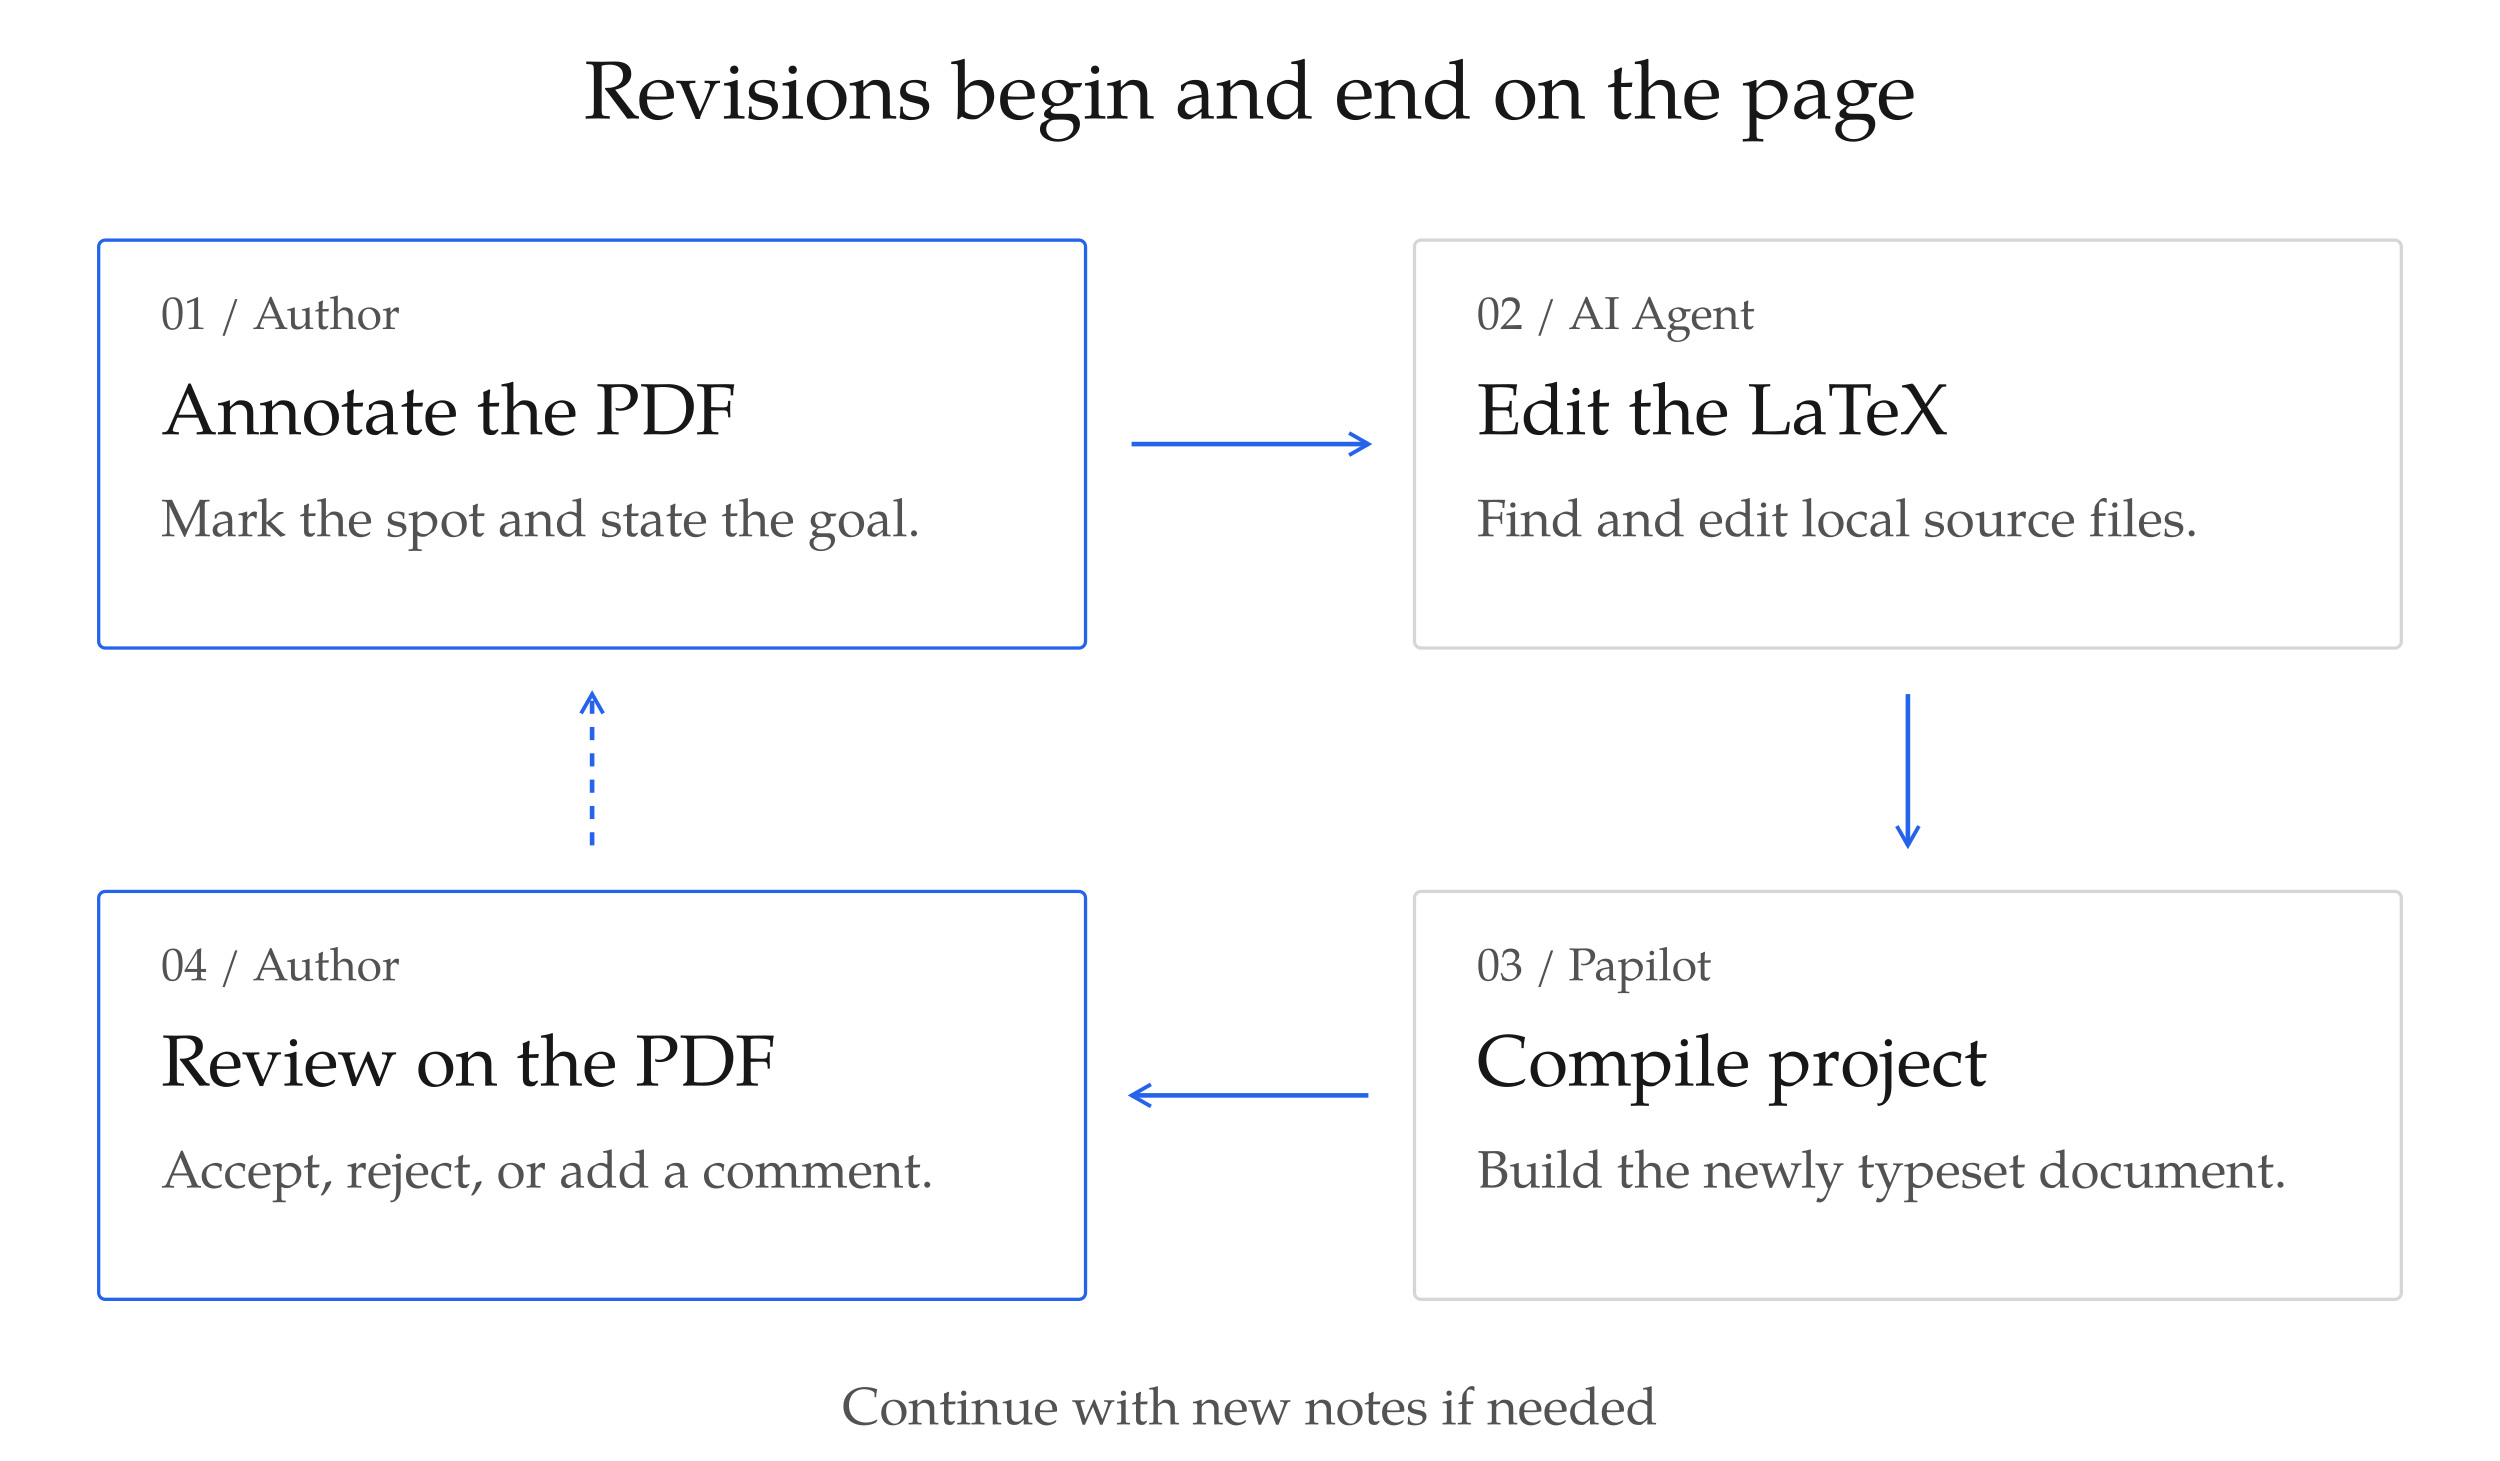
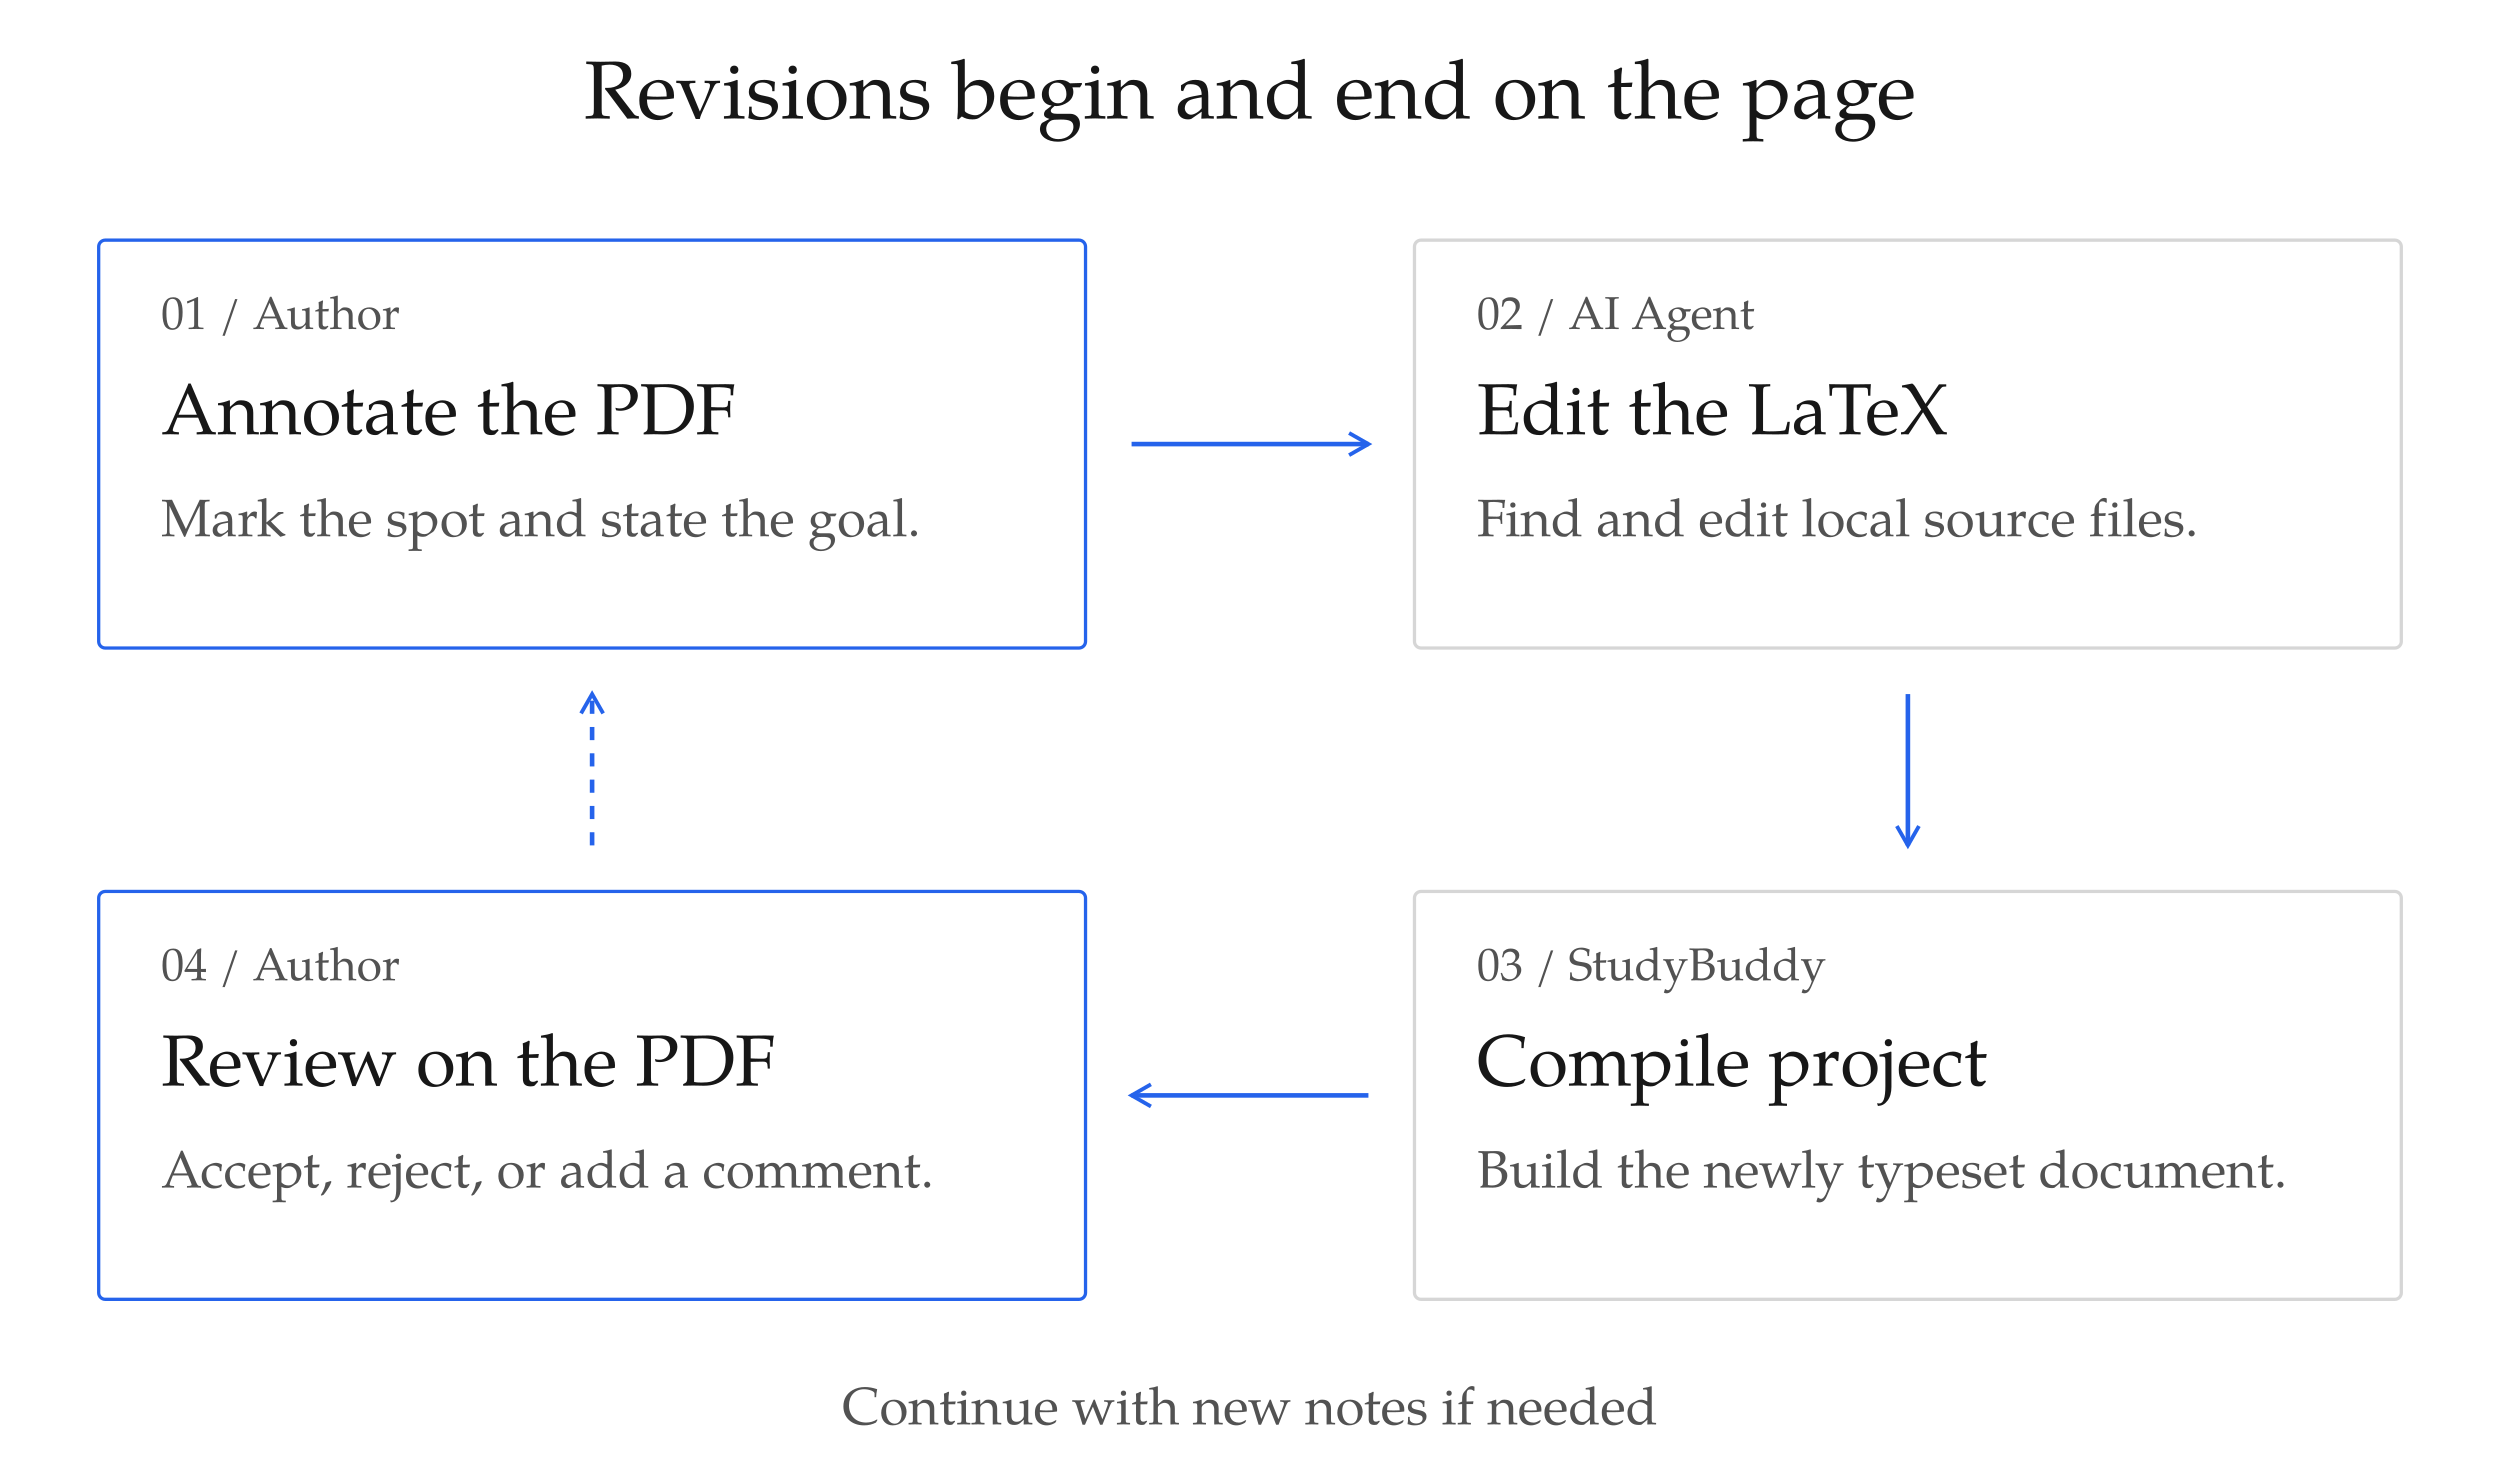
<svg xmlns="http://www.w3.org/2000/svg" viewBox="0 0 760 444" role="img" aria-labelledby="title desc">
  <defs>
    <marker id="arrow" viewBox="0 0 10 10" refX="8" refY="5" markerWidth="6" markerHeight="6" orient="auto-start-reverse">
      <path d="M1 1 8 5 1 9" fill="none" stroke="var(--art-accent, #2563eb)" stroke-width="1.4" />
    </marker>
  </defs>
  <g font-family="'Paper Serif','TeX Gyre Pagella',Palatino,'Songti SC','Noto Serif CJK SC',SimSun,serif">
    <text x="380" y="36" font-size="25" fill="var(--art-ink, #171717)" text-anchor="middle">Revisions begin and end on the page</text>
    <rect x="30" y="73" width="300" height="124" rx="2" fill="var(--art-paper, #fff)" stroke="var(--art-accent, #2563eb)" />
    <text x="49" y="100" font-size="14" fill="var(--art-muted, #525252)">01  /  Author</text>
    <text x="49" y="132" font-size="22" fill="var(--art-ink, #171717)">Annotate the PDF</text>
    <text x="49" y="163" font-size="16" fill="var(--art-muted, #525252)">Mark the spot and state the goal.</text>
    <rect x="430" y="73" width="300" height="124" rx="2" fill="var(--art-paper, #fff)" stroke="var(--art-line, #d6d6d6)" />
    <text x="449" y="100" font-size="14" fill="var(--art-muted, #525252)">02  /  AI Agent</text>
    <text x="449" y="132" font-size="22" fill="var(--art-ink, #171717)">Edit the LaTeX</text>
    <text x="449" y="163" font-size="16" fill="var(--art-muted, #525252)">Find and edit local source files.</text>
    <rect x="430" y="271" width="300" height="124" rx="2" fill="var(--art-paper, #fff)" stroke="var(--art-line, #d6d6d6)" />
-     <text x="449" y="298" font-size="14" fill="var(--art-muted, #525252)">03  /  Papilot</text>
+     <text x="449" y="298" font-size="14" fill="var(--art-muted, #525252)">03  /  StudyBuddy</text>
    <text x="449" y="330" font-size="22" fill="var(--art-ink, #171717)">Compile project</text>
    <text x="449" y="361" font-size="16" fill="var(--art-muted, #525252)">Build the newly typeset document.</text>
    <rect x="30" y="271" width="300" height="124" rx="2" fill="var(--art-paper, #fff)" stroke="var(--art-accent, #2563eb)" />
    <text x="49" y="298" font-size="14" fill="var(--art-muted, #525252)">04  /  Author</text>
    <text x="49" y="330" font-size="22" fill="var(--art-ink, #171717)">Review on the PDF</text>
    <text x="49" y="361" font-size="16" fill="var(--art-muted, #525252)">Accept, reject, or add a comment.</text>
    <path d="M344 135h72" fill="none" stroke="var(--art-accent, #2563eb)" stroke-width="1.4" marker-end="url(#arrow)" />
    <path d="M580 211v46" fill="none" stroke="var(--art-accent, #2563eb)" stroke-width="1.4" marker-end="url(#arrow)" />
    <path d="M416 333h-72" fill="none" stroke="var(--art-accent, #2563eb)" stroke-width="1.4" marker-end="url(#arrow)" />
    <path d="M180 257v-46" fill="none" stroke="var(--art-accent, #2563eb)" stroke-width="1.4" stroke-dasharray="4 4" marker-end="url(#arrow)" />
    <text x="380" y="433" font-size="16" fill="var(--art-muted, #525252)" text-anchor="middle">Continue with new notes if needed</text>
  </g>
</svg>
